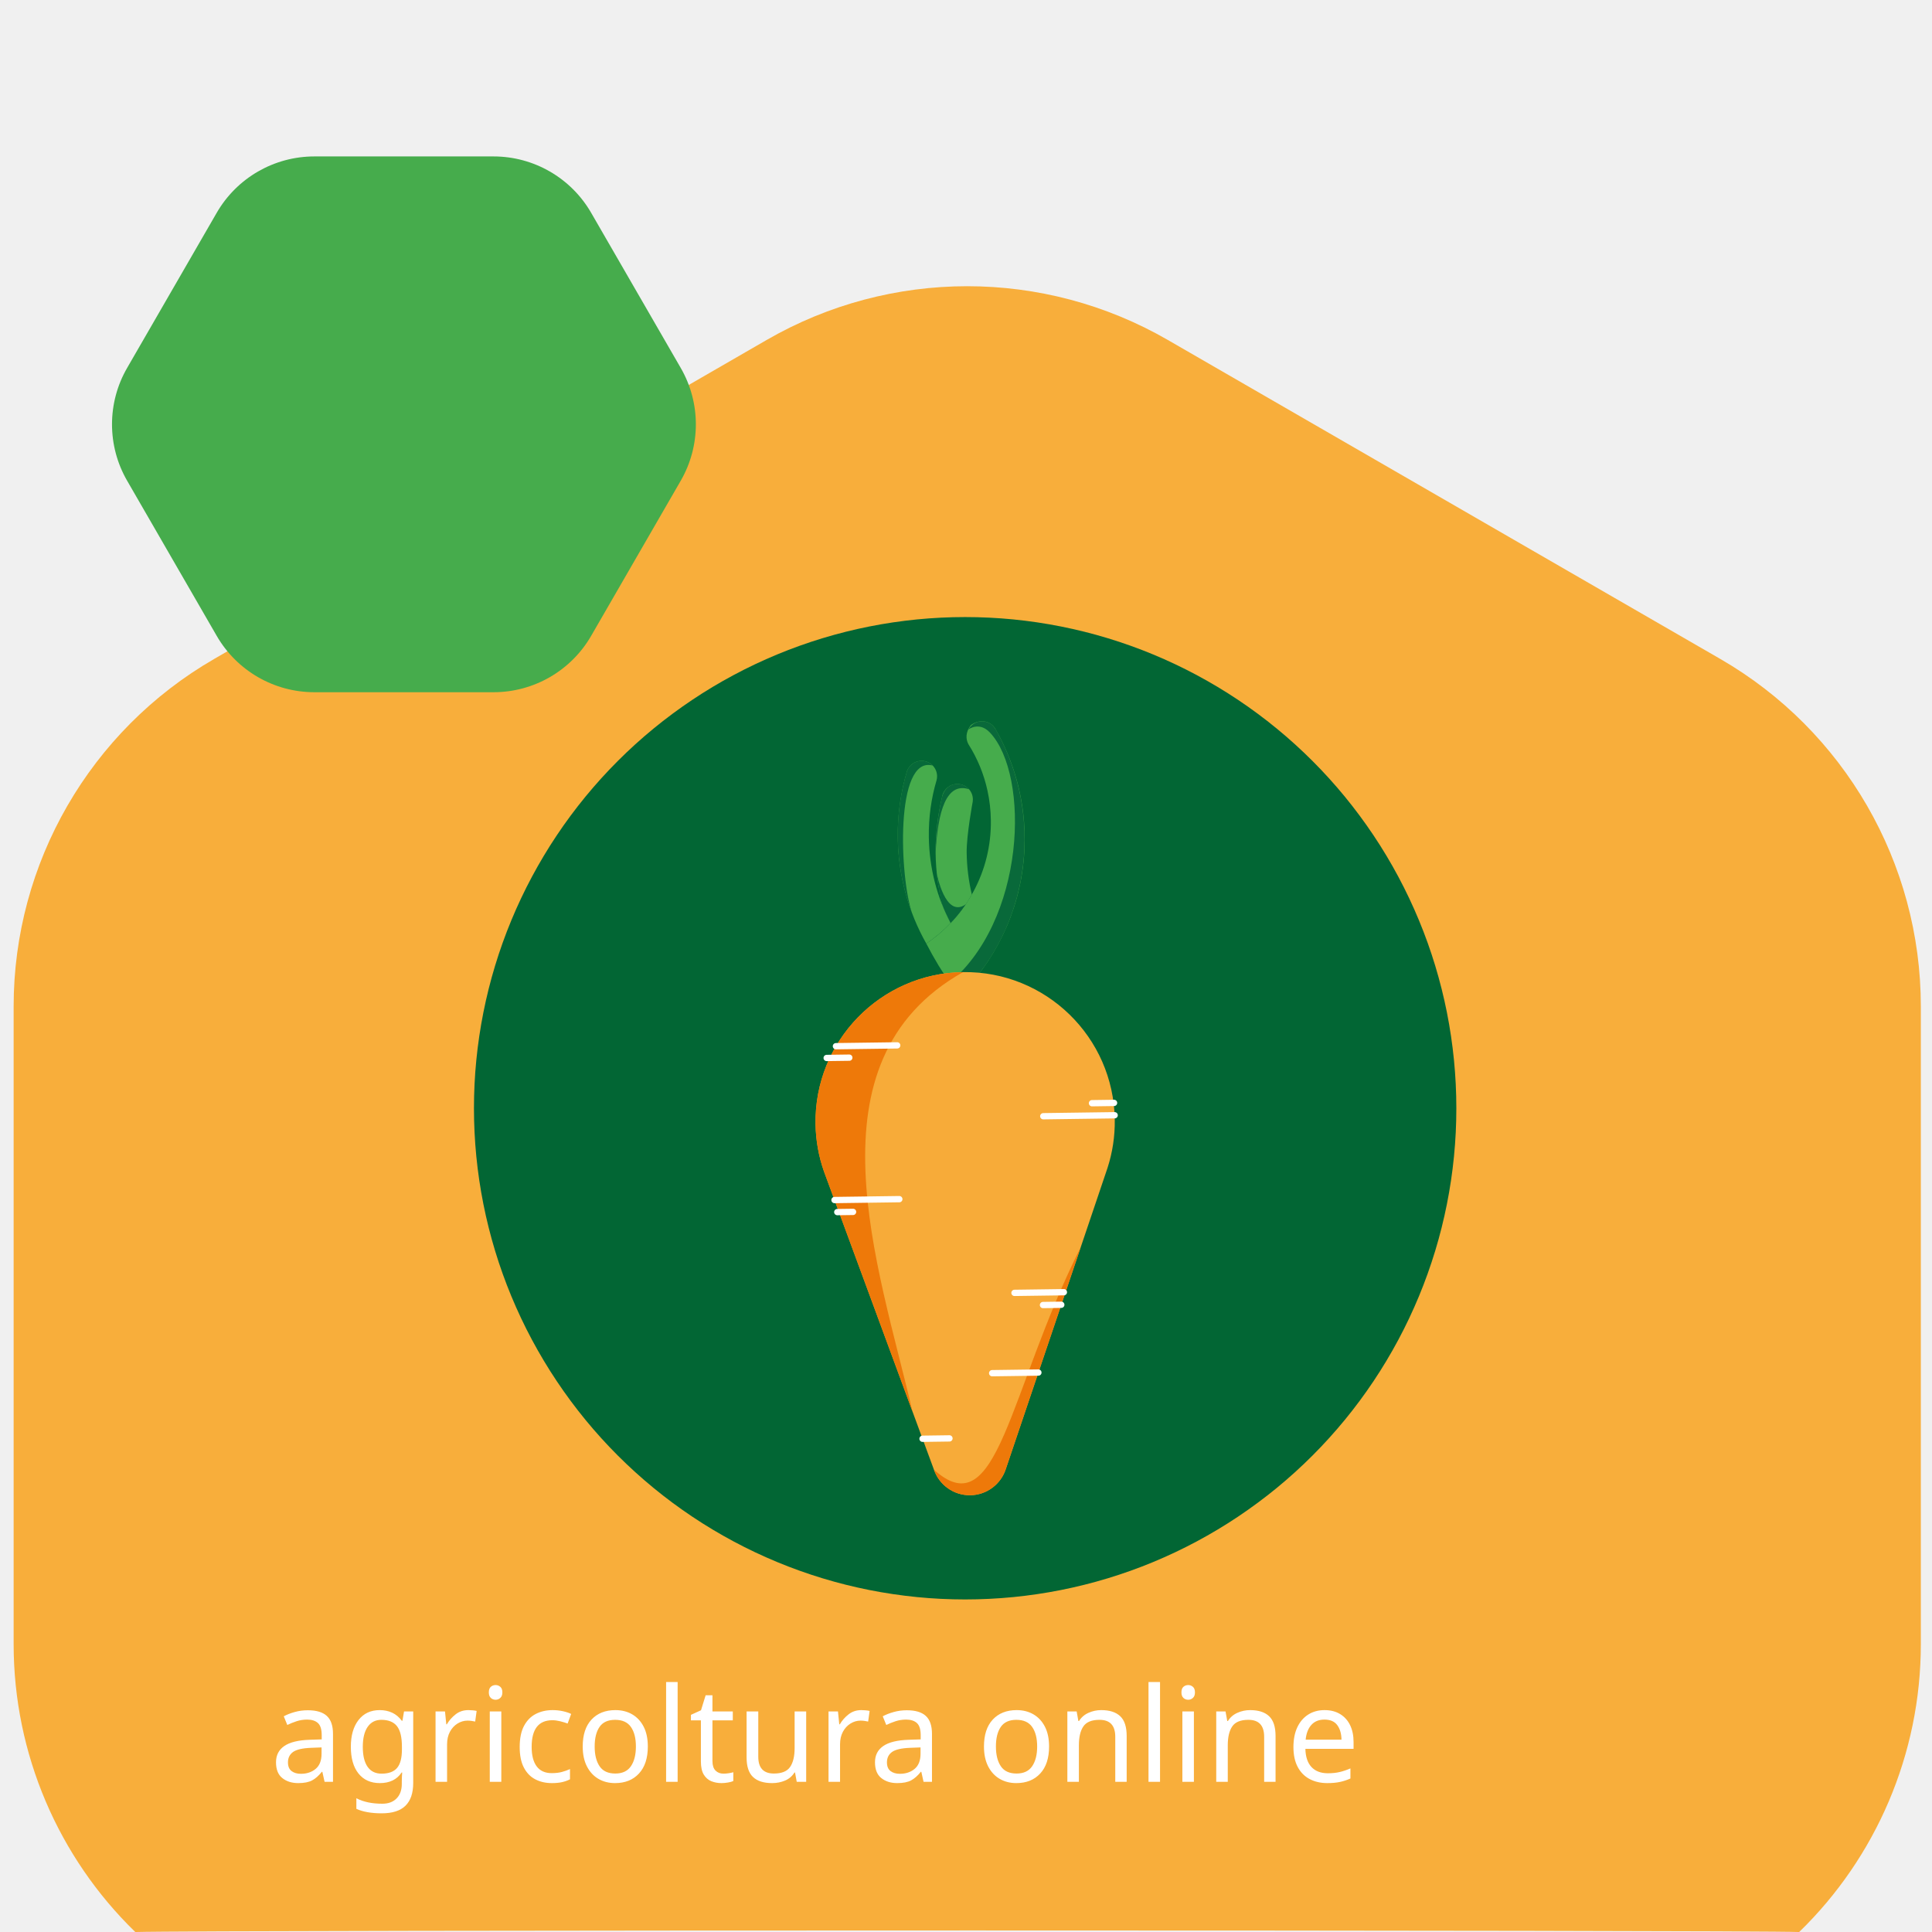
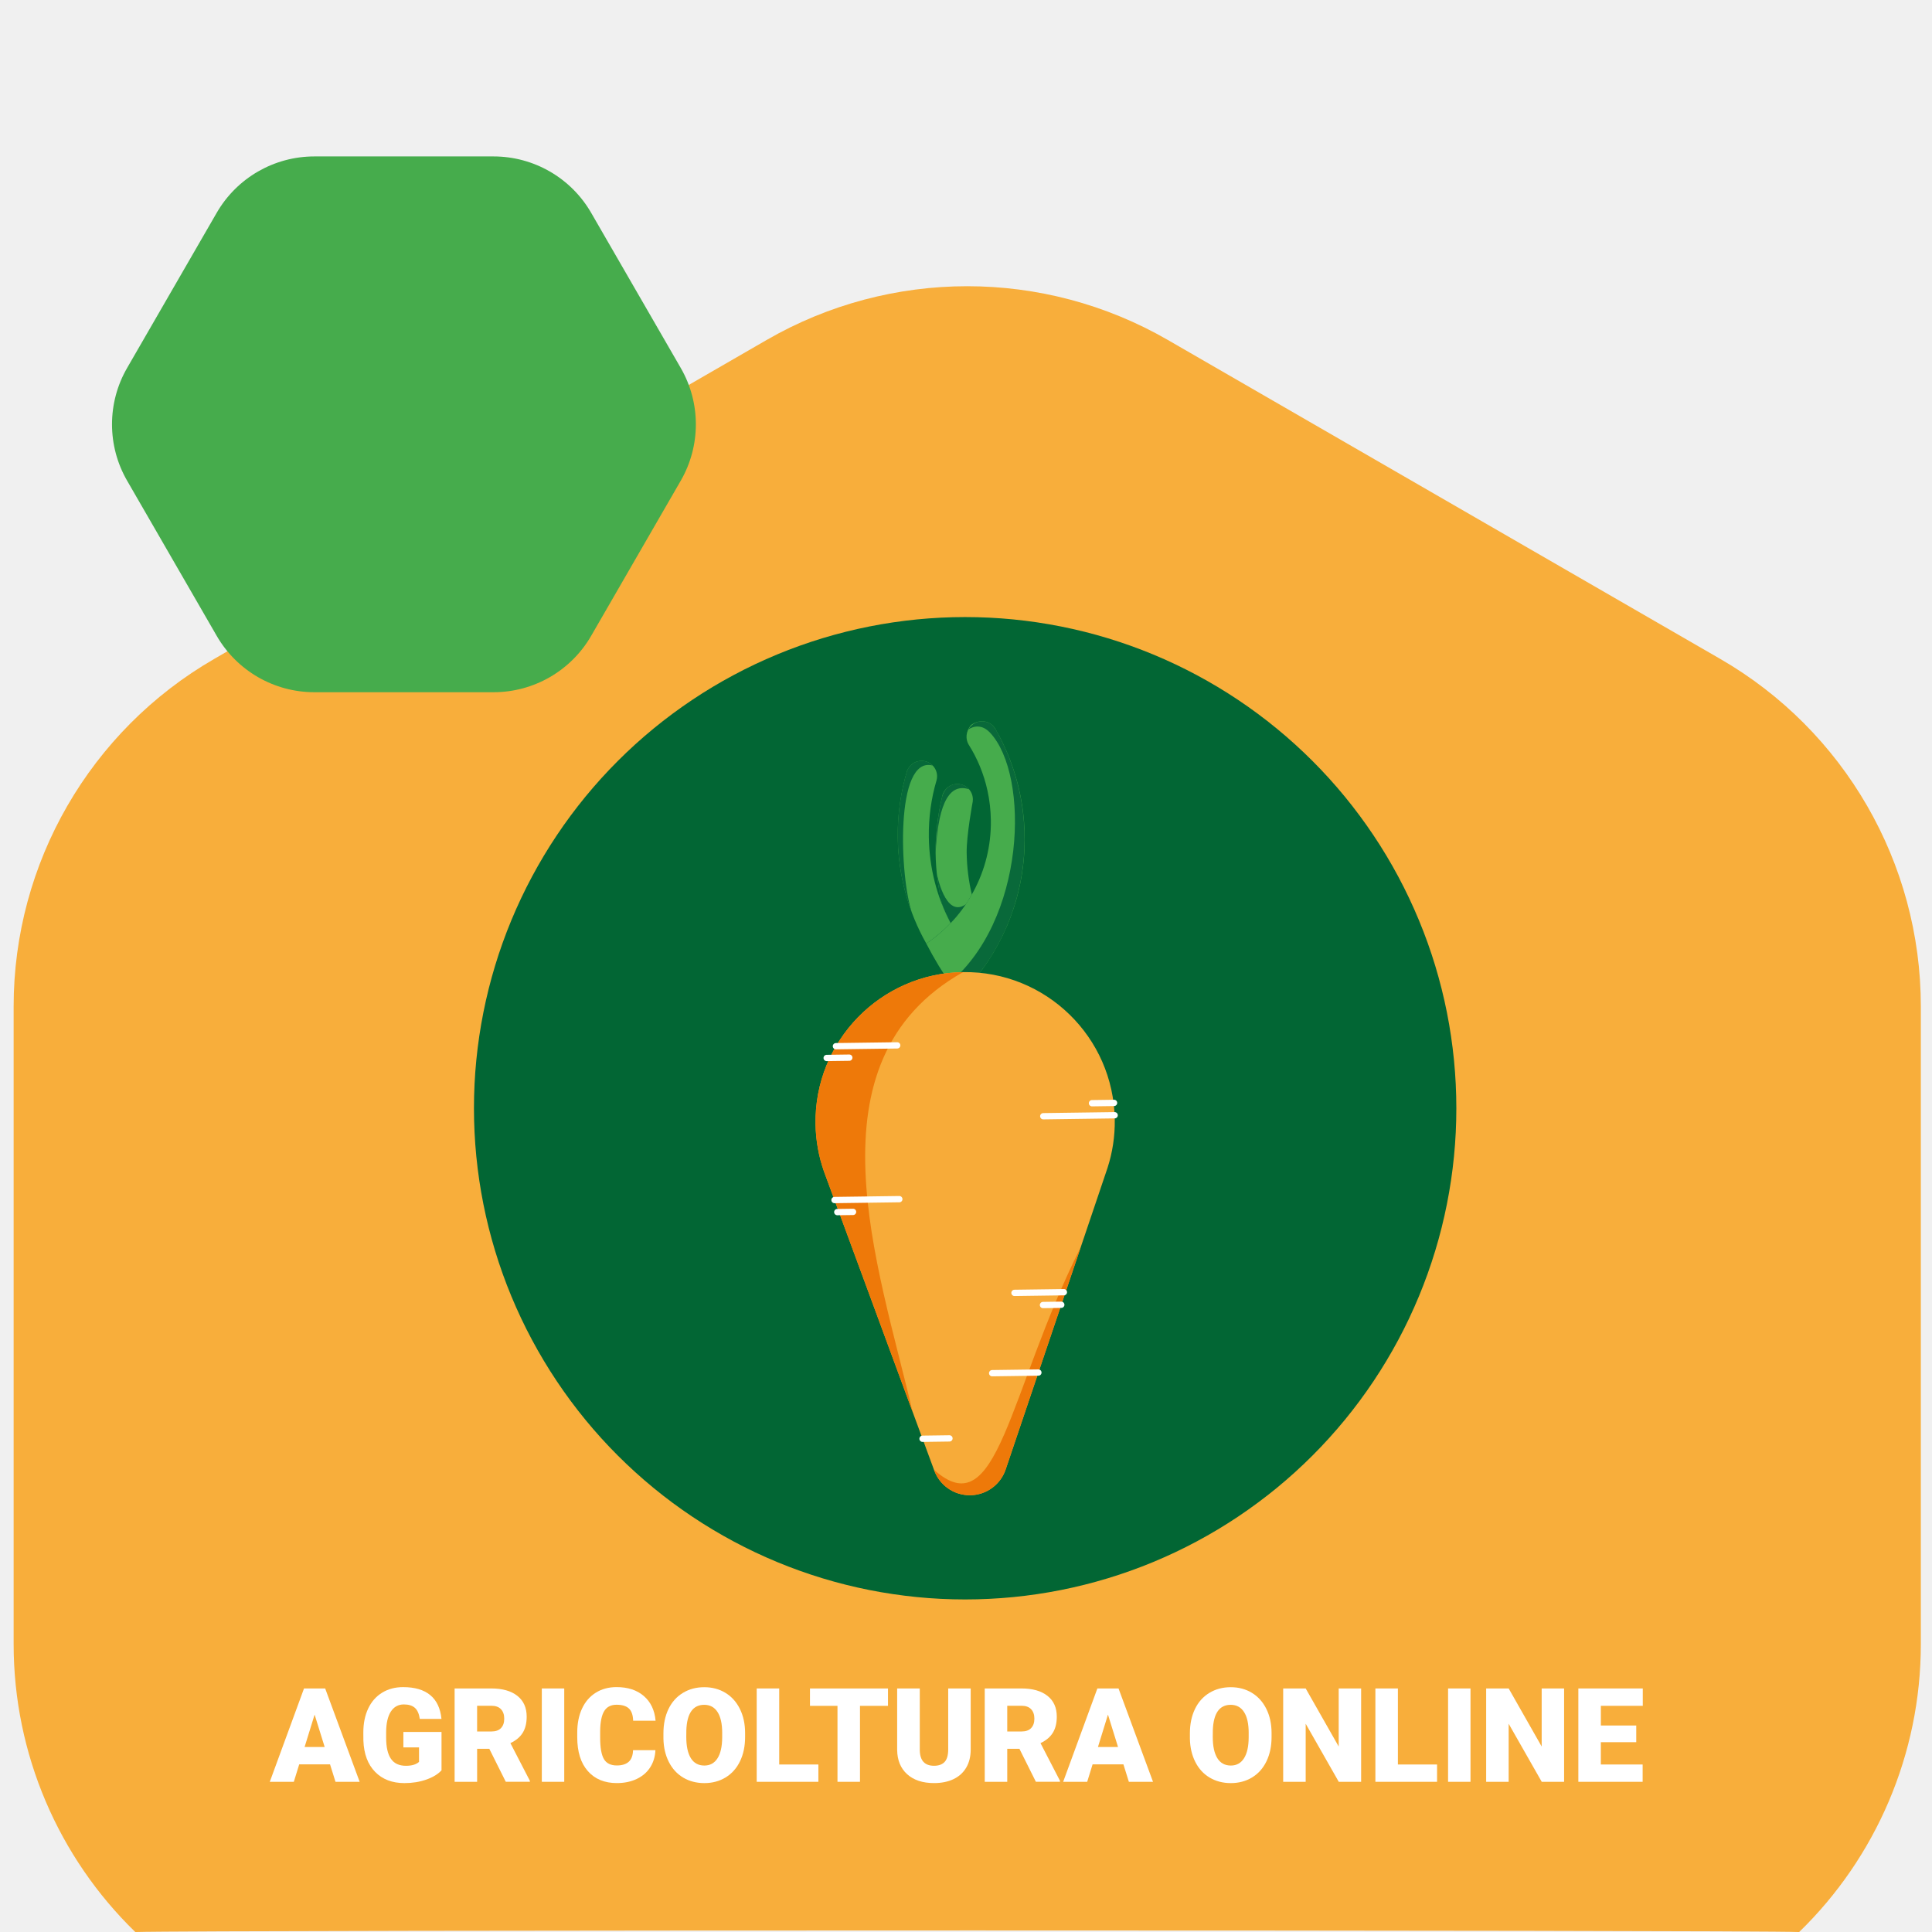
<svg xmlns="http://www.w3.org/2000/svg" version="1.1" id="Livello_1" x="0px" y="0px" viewBox="0 0 1000 1000" style="enable-background:new 0 0 1000 1000;" xml:space="preserve">
  <style type="text/css">
	.st0{fill:#F8AE3B;}
	.st1{fill:#46AC4C;}
- 	.st2{fill:#FFFFFF;}
- 	.st3{font-family:'Roboto-Black';}
- 	.st4{font-size:67.96px;}
- 	.st5{fill:#026634;}
- 	.st6{fill:#09693A;}
- 	.st7{fill:#076939;}
- 	.st8{fill:#F7AB39;}
- 	.st9{fill:#EE7909;}
- 	.st10{fill:none;stroke:#FFFFFF;stroke-width:3.258;stroke-linecap:round;stroke-miterlimit:10;}
+ 	.st2{enable-background:new    ;}
+ 	.st3{fill:#FFFFFF;}
+ 	.st4{fill:#026634;}
+ 	.st5{fill:#09693A;}
+ 	.st6{fill:#076939;}
+ 	.st7{fill:#F7AB39;}
+ 	.st8{fill:#EE7909;}
+ 	.st9{fill:none;stroke:#FFFFFF;stroke-width:3.258;stroke-linecap:round;stroke-miterlimit:10;}
</style>
  <g>
-     <path class="st0" d="M7.06,520.89l0,330.15c0,56.83,23.22,110.36,62.97,148.97c32.77-1.1,836.12-1.1,861.22,0   c39.75-38.61,62.97-92.14,62.97-148.97l0-330.15c0-74.19-39.58-142.75-103.83-179.84L604.48,175.97   c-64.25-37.1-143.41-37.1-207.67,0L110.9,341.04C46.64,378.14,7.06,446.69,7.06,520.89z" />
-     <path class="st1" d="M65.79,248.8l46.38,80.32c10.42,18.05,29.68,29.17,50.53,29.17l92.75,0c20.84,0,40.1-11.12,50.53-29.17   l46.38-80.32c10.42-18.05,10.42-40.29,0-58.34l-46.38-80.32c-10.42-18.05-29.68-29.17-50.53-29.17l-92.75,0   c-20.84,0-40.1,11.12-50.53,29.17l-46.38,80.32C55.37,208.51,55.37,230.75,65.79,248.8z" />
-     <text transform="matrix(1 0 0 1 139.7363 922.2598)" class="st2 st3 st4">agricoltura online</text>
-     <path class="st5" d="M499.56,319.39c-8.33,0-16.63,0.41-24.92,1.22c-8.29,0.82-16.51,2.04-24.68,3.66   c-8.17,1.62-16.23,3.65-24.2,6.06c-7.97,2.42-15.8,5.22-23.49,8.41c-7.69,3.19-15.21,6.74-22.55,10.67   c-7.34,3.92-14.48,8.2-21.4,12.83c-6.92,4.63-13.6,9.58-20.04,14.86c-6.44,5.28-12.6,10.87-18.49,16.76   c-5.89,5.89-11.47,12.05-16.76,18.49c-5.28,6.44-10.24,13.12-14.86,20.04c-4.63,6.92-8.9,14.06-12.83,21.4   c-3.93,7.34-7.48,14.86-10.67,22.55c-3.19,7.69-5.99,15.52-8.41,23.49c-2.42,7.97-4.44,16.04-6.06,24.2   c-1.62,8.17-2.84,16.39-3.66,24.68c-0.82,8.29-1.22,16.59-1.22,24.92s0.41,16.63,1.22,24.92c0.82,8.29,2.04,16.51,3.66,24.68   c1.62,8.17,3.65,16.23,6.06,24.2c2.42,7.97,5.22,15.8,8.41,23.49c3.19,7.69,6.74,15.21,10.67,22.55s8.2,14.48,12.83,21.4   c4.63,6.92,9.58,13.6,14.86,20.04c5.28,6.44,10.87,12.6,16.76,18.49s12.05,11.47,18.49,16.76c6.44,5.28,13.12,10.24,20.04,14.86   c6.92,4.63,14.06,8.9,21.4,12.83c7.34,3.93,14.86,7.48,22.55,10.67c7.69,3.19,15.52,5.99,23.49,8.41   c7.97,2.42,16.04,4.44,24.2,6.06c8.17,1.62,16.39,2.84,24.68,3.66c8.29,0.82,16.59,1.22,24.92,1.22c8.33,0,16.63-0.41,24.92-1.22   c8.29-0.82,16.51-2.04,24.68-3.66c8.17-1.62,16.23-3.65,24.2-6.06c7.97-2.42,15.8-5.22,23.49-8.41   c7.69-3.19,15.21-6.74,22.55-10.67c7.34-3.93,14.48-8.2,21.4-12.83c6.92-4.63,13.6-9.58,20.04-14.86   c6.44-5.28,12.6-10.87,18.49-16.76c5.89-5.89,11.47-12.05,16.76-18.49c5.28-6.44,10.24-13.12,14.86-20.04   c4.63-6.92,8.9-14.06,12.83-21.4c3.93-7.34,7.48-14.86,10.67-22.55c3.19-7.69,5.99-15.52,8.41-23.49   c2.42-7.97,4.44-16.04,6.06-24.2c1.62-8.17,2.85-16.39,3.66-24.68c0.82-8.29,1.22-16.59,1.22-24.92s-0.41-16.63-1.22-24.92   c-0.82-8.29-2.04-16.51-3.66-24.68c-1.62-8.17-3.65-16.23-6.06-24.2c-2.42-7.97-5.22-15.8-8.41-23.49   c-3.19-7.69-6.74-15.21-10.67-22.55c-3.93-7.34-8.2-14.48-12.83-21.4c-4.63-6.92-9.58-13.6-14.86-20.04   c-5.28-6.44-10.87-12.6-16.76-18.49c-5.89-5.89-12.05-11.47-18.49-16.76c-6.44-5.28-13.12-10.24-20.04-14.86   c-6.92-4.63-14.06-8.9-21.4-12.83c-7.34-3.93-14.86-7.48-22.55-10.67c-7.69-3.19-15.52-5.99-23.49-8.41   c-7.97-2.42-16.04-4.44-24.2-6.06c-8.17-1.62-16.39-2.84-24.68-3.66C516.19,319.8,507.88,319.39,499.56,319.39z" />
+     <path class="st0" d="M7.06,520.89v330.15c0,56.83,23.22,110.36,62.97,148.97c32.77-1.1,836.12-1.1,861.22,0   c39.75-38.61,62.97-92.14,62.97-148.97V520.89c0-74.19-39.58-142.75-103.83-179.84L604.48,175.97c-64.25-37.1-143.41-37.1-207.67,0   L110.9,341.04C46.64,378.14,7.06,446.69,7.06,520.89z" />
+     <path class="st1" d="M65.79,248.8l46.38,80.32c10.42,18.05,29.68,29.17,50.53,29.17h92.75c20.84,0,40.1-11.12,50.53-29.17   l46.38-80.32c10.42-18.05,10.42-40.29,0-58.34l-46.38-80.32c-10.42-18.05-29.68-29.17-50.53-29.17H162.7   c-20.84,0-40.1,11.12-50.53,29.17l-46.38,80.32C55.37,208.51,55.37,230.75,65.79,248.8z" />
+     <g class="st2">
+       <path class="st3" d="M170.83,913.23h-15.96l-2.79,9.03h-12.44l17.72-48.32h10.95l17.85,48.32h-12.51L170.83,913.23z     M157.66,904.24h10.39l-5.21-16.76L157.66,904.24z" />
+       <path class="st3" d="M228.54,916.29c-1.79,1.99-4.41,3.59-7.86,4.81c-3.45,1.22-7.23,1.83-11.35,1.83    c-6.33,0-11.38-1.94-15.17-5.81c-3.78-3.87-5.81-9.26-6.07-16.16l-0.03-4.18c0-4.76,0.84-8.91,2.52-12.46    c1.68-3.55,4.09-6.28,7.22-8.2c3.13-1.91,6.75-2.87,10.87-2.87c6.02,0,10.69,1.38,14.02,4.13c3.33,2.75,5.27,6.86,5.82,12.33    h-11.22c-0.4-2.7-1.26-4.62-2.59-5.77c-1.33-1.15-3.21-1.73-5.64-1.73c-2.92,0-5.18,1.24-6.77,3.72    c-1.59,2.48-2.4,6.02-2.42,10.62v2.92c0,4.82,0.82,8.45,2.47,10.87c1.65,2.42,4.24,3.63,7.78,3.63c3.03,0,5.29-0.67,6.77-2.02    v-7.5h-8.1v-8h19.74V916.29z" />
+       <path class="st3" d="M253.26,905.17h-6.3v17.09h-11.65v-48.32h19.01c5.73,0,10.21,1.27,13.44,3.81c3.23,2.54,4.85,6.13,4.85,10.77    c0,3.36-0.68,6.14-2.04,8.35s-3.49,4-6.39,5.37l10.09,19.51v0.5h-12.48L253.26,905.17z M246.95,896.21h7.37    c2.21,0,3.88-0.58,4.99-1.75c1.12-1.17,1.68-2.79,1.68-4.87s-0.56-3.72-1.69-4.91c-1.13-1.19-2.79-1.78-4.98-1.78h-7.37V896.21z" />
+       <path class="st3" d="M292.05,922.26h-11.61v-48.32h11.61V922.26z" />
+       <path class="st3" d="M339.24,905.9c-0.15,3.36-1.06,6.33-2.72,8.91c-1.66,2.58-3.99,4.57-6.99,5.99c-3,1.42-6.42,2.12-10.27,2.12    c-6.35,0-11.35-2.07-15-6.21c-3.65-4.14-5.48-9.98-5.48-17.52v-2.39c0-4.73,0.82-8.88,2.47-12.43s4.02-6.29,7.12-8.23    c3.1-1.94,6.68-2.9,10.75-2.9c5.86,0,10.57,1.54,14.14,4.63c3.56,3.09,5.59,7.34,6.07,12.76h-11.61    c-0.09-2.94-0.83-5.05-2.22-6.34s-3.52-1.92-6.37-1.92c-2.9,0-5.02,1.08-6.37,3.25c-1.35,2.17-2.06,5.63-2.12,10.39v3.42    c0,5.15,0.65,8.84,1.94,11.05c1.29,2.21,3.52,3.32,6.69,3.32c2.68,0,4.72-0.63,6.14-1.89c1.42-1.26,2.17-3.26,2.26-6.01H339.24z" />
+       <path class="st3" d="M385.66,899.1c0,4.71-0.87,8.88-2.62,12.51c-1.75,3.63-4.23,6.42-7.45,8.38c-3.22,1.96-6.89,2.94-11,2.94    s-7.77-0.95-10.95-2.84s-5.67-4.6-7.45-8.11c-1.78-3.52-2.72-7.55-2.8-12.11v-2.72c0-4.73,0.87-8.91,2.6-12.53    c1.74-3.62,4.23-6.41,7.47-8.38c3.24-1.97,6.93-2.95,11.07-2.95c4.09,0,7.74,0.97,10.95,2.92c3.21,1.95,5.7,4.72,7.48,8.31    c1.78,3.59,2.68,7.71,2.7,12.36V899.1z M373.81,897.07c0-4.8-0.8-8.45-2.41-10.93c-1.6-2.49-3.9-3.73-6.89-3.73    c-5.84,0-8.93,4.38-9.26,13.14l-0.03,3.55c0,4.73,0.79,8.37,2.36,10.92c1.57,2.54,3.9,3.82,7,3.82c2.94,0,5.21-1.25,6.8-3.75    c1.59-2.5,2.4-6.09,2.42-10.78V897.07z" />
+       <path class="st3" d="M403.31,913.3h20.28v8.96h-31.92v-48.32h11.65V913.3z" />
+       <path class="st3" d="M459.63,882.94h-14.5v39.32h-11.65v-39.32h-14.24v-8.99h40.38V882.94z" />
+       <path class="st3" d="M502.43,873.94v31.62c0,3.58-0.76,6.69-2.29,9.31c-1.53,2.62-3.72,4.62-6.57,5.99    c-2.85,1.37-6.23,2.06-10.12,2.06c-5.88,0-10.52-1.53-13.9-4.58c-3.38-3.05-5.11-7.23-5.18-12.54v-31.86h11.71v32.09    c0.13,5.29,2.59,7.93,7.37,7.93c2.41,0,4.24-0.66,5.48-1.99s1.86-3.48,1.86-6.47v-31.56H502.43z" />
+       <path class="st3" d="M527.65,905.17h-6.3v17.09H509.7v-48.32h19.01c5.73,0,10.21,1.27,13.44,3.81c3.23,2.54,4.84,6.13,4.84,10.77    c0,3.36-0.68,6.14-2.04,8.35c-1.36,2.21-3.49,4-6.39,5.37l10.09,19.51v0.5h-12.48L527.65,905.17z M521.35,896.21h7.37    c2.21,0,3.88-0.58,4.99-1.75c1.12-1.17,1.68-2.79,1.68-4.87s-0.56-3.72-1.69-4.91c-1.13-1.19-2.79-1.78-4.98-1.78h-7.37V896.21z" />
+       <path class="st3" d="M581.48,913.23h-15.96l-2.79,9.03h-12.44L568,873.94h10.95l17.85,48.32H584.3L581.48,913.23z M568.3,904.24    h10.39l-5.21-16.76L568.3,904.24z" />
+       <path class="st3" d="M658.16,899.1c0,4.71-0.87,8.88-2.62,12.51c-1.75,3.63-4.23,6.42-7.45,8.38c-3.22,1.96-6.89,2.94-11,2.94    c-4.12,0-7.76-0.95-10.95-2.84c-3.19-1.89-5.67-4.6-7.45-8.11c-1.78-3.52-2.72-7.55-2.8-12.11v-2.72c0-4.73,0.87-8.91,2.6-12.53    c1.74-3.62,4.23-6.41,7.47-8.38c3.24-1.97,6.93-2.95,11.07-2.95c4.09,0,7.74,0.97,10.95,2.92s5.7,4.72,7.48,8.31    c1.78,3.59,2.68,7.71,2.7,12.36V899.1z M646.32,897.07c0-4.8-0.8-8.45-2.41-10.93c-1.6-2.49-3.9-3.73-6.89-3.73    c-5.84,0-8.93,4.38-9.26,13.14l-0.03,3.55c0,4.73,0.79,8.37,2.36,10.92c1.57,2.54,3.9,3.82,7,3.82c2.94,0,5.21-1.25,6.8-3.75    c1.59-2.5,2.4-6.09,2.42-10.78V897.07z" />
+       <path class="st3" d="M704.52,922.26h-11.58l-17.12-30.06v30.06h-11.65v-48.32h11.65l17.09,30.06v-30.06h11.61V922.26z" />
+       <path class="st3" d="M723.54,913.3h20.28v8.96h-31.92v-48.32h11.65V913.3z" />
+       <path class="st3" d="M761.13,922.26h-11.61v-48.32h11.61V922.26z" />
+       <path class="st3" d="M809.58,922.26H798l-17.12-30.06v30.06h-11.65v-48.32h11.65l17.09,30.06v-30.06h11.61V922.26z" />
+       <path class="st3" d="M846.91,901.75h-18.32v11.55h21.64v8.96h-33.28v-48.32h33.35v8.99h-21.7v10.19h18.32V901.75z" />
+     </g>
+     <path class="st4" d="M499.56,319.39c-8.33,0-16.63,0.41-24.92,1.22c-8.29,0.82-16.51,2.04-24.68,3.66   c-8.17,1.62-16.23,3.65-24.2,6.06c-7.97,2.42-15.8,5.22-23.49,8.41s-15.21,6.74-22.55,10.67c-7.34,3.92-14.48,8.2-21.4,12.83   c-6.92,4.63-13.6,9.58-20.04,14.86s-12.6,10.87-18.49,16.76c-5.89,5.89-11.47,12.05-16.76,18.49   c-5.28,6.44-10.24,13.12-14.86,20.04c-4.63,6.92-8.9,14.06-12.83,21.4s-7.48,14.86-10.67,22.55s-5.99,15.52-8.41,23.49   c-2.42,7.97-4.44,16.04-6.06,24.2c-1.62,8.17-2.84,16.39-3.66,24.68s-1.22,16.59-1.22,24.92s0.41,16.63,1.22,24.92   c0.82,8.29,2.04,16.51,3.66,24.68c1.62,8.17,3.65,16.23,6.06,24.2c2.42,7.97,5.22,15.8,8.41,23.49s6.74,15.21,10.67,22.55   s8.2,14.48,12.83,21.4c4.63,6.92,9.58,13.6,14.86,20.04s10.87,12.6,16.76,18.49s12.05,11.47,18.49,16.76   c6.44,5.28,13.12,10.24,20.04,14.86c6.92,4.63,14.06,8.9,21.4,12.83s14.86,7.48,22.55,10.67s15.52,5.99,23.49,8.41   s16.04,4.44,24.2,6.06c8.17,1.62,16.39,2.84,24.68,3.66c8.29,0.82,16.59,1.22,24.92,1.22c8.33,0,16.63-0.41,24.92-1.22   c8.29-0.82,16.51-2.04,24.68-3.66s16.23-3.65,24.2-6.06c7.97-2.42,15.8-5.22,23.49-8.41s15.21-6.74,22.55-10.67   c7.34-3.93,14.48-8.2,21.4-12.83c6.92-4.63,13.6-9.58,20.04-14.86c6.44-5.28,12.6-10.87,18.49-16.76s11.47-12.05,16.76-18.49   c5.28-6.44,10.24-13.12,14.86-20.04c4.63-6.92,8.9-14.06,12.83-21.4s7.48-14.86,10.67-22.55s5.99-15.52,8.41-23.49   s4.44-16.04,6.06-24.2c1.62-8.17,2.85-16.39,3.66-24.68c0.82-8.29,1.22-16.59,1.22-24.92s-0.41-16.63-1.22-24.92   c-0.82-8.29-2.04-16.51-3.66-24.68s-3.65-16.23-6.06-24.2c-2.42-7.97-5.22-15.8-8.41-23.49s-6.74-15.21-10.67-22.55   s-8.2-14.48-12.83-21.4c-4.63-6.92-9.58-13.6-14.86-20.04c-5.28-6.44-10.87-12.6-16.76-18.49c-5.89-5.89-12.05-11.47-18.49-16.76   c-6.44-5.28-13.12-10.24-20.04-14.86c-6.92-4.63-14.06-8.9-21.4-12.83s-14.86-7.48-22.55-10.67s-15.52-5.99-23.49-8.41   s-16.04-4.44-24.2-6.06c-8.17-1.62-16.39-2.84-24.68-3.66C516.19,319.8,507.88,319.39,499.56,319.39z" />
    <g>
      <g>
        <path class="st1" d="M503.02,462.98c-1.65-6.94-2.57-14.17-2.67-21.6c-0.13-9.08,3.13-26.45,3.13-26.45     c0.06-0.4,0.08-0.81,0.08-1.23c-0.06-4.43-3.7-7.97-8.13-7.91c-3.95,0.05-7.19,2.95-7.81,6.71c-2.16,9.08-3.49,19.35-3.35,29.1     c0.13,9.46,1.4,18.65,3.68,27.42c1.42,3.57,2.32,5.19,4.06,8.77C492,477.79,498.36,471.49,503.02,462.98z" />
-         <path class="st1" d="M479.45,488.39c20.47-13.79,33.79-37.31,33.42-63.83c-0.07-5.25-0.67-10.36-1.74-15.29     c-1.88-8.65-5.24-16.74-9.84-24l-0.02-0.03c-1.51-2.73-1.48-6.43,1.28-9.96c5.19-3.61,10.61-1.81,12.78,2.22l0.03,0.06     c9.26,16.29,14.74,35,15.02,55.06c0.41,29.46-10.31,56.49-28.26,77.08h0l-9.68,0.13C487.86,503.46,483.54,496.28,479.45,488.39z" />
-         <path class="st6" d="M501.55,408.52c-3.17-4.02-11.7-4.4-13.94,3.99c-2.26,9.41-3.31,19.36-3.35,29.1     C485.39,419.82,489.87,404.69,501.55,408.52z" />
-         <path class="st6" d="M499.91,468.05c-10.74,7.66-15.06-16.12-15.06-16.12c2.25,18.16,3.08,17.09,7.14,25.86     C493.52,476.33,497,472.37,499.91,468.05z" />
-         <path class="st6" d="M501.21,377.61c2.57-4.38,7.47-5.27,11.16-3.18c1.76,1,2.93,2.79,4.03,4.99     c23.4,43.06,16.49,95.74-14.46,130.37l-0.79,0.01l-11.09,0.07c41.13-32.7,43.09-108.68,22.34-130.68     C506.76,373.2,501.21,377.61,501.21,377.61z" />
+         <path class="st1" d="M479.45,488.39c20.47-13.79,33.79-37.31,33.42-63.83c-0.07-5.25-0.67-10.36-1.74-15.29     c-1.88-8.65-5.24-16.74-9.84-24l-0.02-0.03c-1.51-2.73-1.48-6.43,1.28-9.96c5.19-3.61,10.61-1.81,12.78,2.22l0.03,0.06     c9.26,16.29,14.74,35,15.02,55.06c0.41,29.46-10.31,56.49-28.26,77.08l0,0l-9.68,0.13C487.86,503.46,483.54,496.28,479.45,488.39     z" />
+         <path class="st5" d="M501.55,408.52c-3.17-4.02-11.7-4.4-13.94,3.99c-2.26,9.41-3.31,19.36-3.35,29.1     C485.39,419.82,489.87,404.69,501.55,408.52z" />
+         <path class="st5" d="M499.91,468.05c-10.74,7.66-15.06-16.12-15.06-16.12c2.25,18.16,3.08,17.09,7.14,25.86     C493.52,476.33,497,472.37,499.91,468.05z" />
+         <path class="st5" d="M501.21,377.61c2.57-4.38,7.47-5.27,11.16-3.18c1.76,1,2.93,2.79,4.03,4.99     c23.4,43.06,16.49,95.74-14.46,130.37l-0.79,0.01l-11.09,0.07c41.13-32.7,43.09-108.68,22.34-130.68     C506.76,373.2,501.21,377.61,501.21,377.61z" />
        <path class="st1" d="M492,477.79c-6.98-13.31-11.02-28.43-11.24-44.49c-0.14-10.18,1.22-20,3.96-29.28l0.02-0.06     c0.2-0.71,0.3-1.47,0.29-2.25c-0.06-4.43-3.7-7.97-8.13-7.91c-3.43,0.05-6.33,2.24-7.43,5.29c-3.24,10.89-4.95,22.48-4.79,34.44     c0.27,19.95,5.62,38.64,14.78,54.87C484.19,485.17,488.37,481.63,492,477.79" />
-         <path class="st7" d="M482.76,396.24c-1.48-1.53-3.57-2.47-5.87-2.44c-3.43,0.05-6.33,2.24-7.43,5.29     c-3.24,10.89-4.95,22.48-4.79,34.44c0.19,13.88,2.83,27.15,7.51,39.41C465.6,454.35,463.15,390.97,482.76,396.24z" />
+         <path class="st6" d="M482.76,396.24c-1.48-1.53-3.57-2.47-5.87-2.44c-3.43,0.05-6.33,2.24-7.43,5.29     c-3.24,10.89-4.95,22.48-4.79,34.44c0.19,13.88,2.83,27.15,7.51,39.41C465.6,454.35,463.15,390.97,482.76,396.24z" />
      </g>
      <g>
-         <path class="st8" d="M498.49,503.16c42.77-0.59,77.92,33.61,78.51,76.38c0.12,8.69-1.2,17.06-3.73,24.9l-52.62,155.79     c-2.48,7.84-9.76,13.58-18.43,13.7c-8.68,0.12-16.11-5.41-18.8-13.19l-56.89-154.29c-2.75-7.76-4.29-16.09-4.41-24.78     C421.52,538.9,455.72,503.75,498.49,503.16z" />
-         <path class="st9" d="M559.4,645.51l-38.75,114.72c-2.48,7.84-9.76,13.58-18.43,13.7c-8.68,0.12-16.11-5.41-18.8-13.19     C516.71,790.57,521.65,720.82,559.4,645.51z" />
-         <path class="st9" d="M498.49,503.16c-82.2,46.27-43.88,151.7-26.15,227.55l-45.82-124.26c-2.75-7.76-4.29-16.09-4.41-24.78     C421.52,538.9,455.72,503.75,498.49,503.16z" />
-         <line class="st10" x1="576.94" y1="577.25" x2="539.99" y2="577.76" />
-         <line class="st10" x1="576.63" y1="570.86" x2="565.21" y2="571.02" />
-         <line class="st10" x1="431.94" y1="621.14" x2="465.49" y2="620.68" />
-         <line class="st10" x1="433.37" y1="627.38" x2="441.54" y2="627.27" />
-         <line class="st10" x1="550.66" y1="668.84" x2="525.09" y2="669.19" />
-         <line class="st10" x1="537.47" y1="710.43" x2="513.54" y2="710.76" />
-         <line class="st10" x1="432.68" y1="541.51" x2="464.39" y2="541.08" />
-         <line class="st10" x1="427.88" y1="547.6" x2="439.6" y2="547.44" />
-         <line class="st10" x1="477.51" y1="744.7" x2="491.44" y2="744.51" />
-         <line class="st10" x1="549.32" y1="675.34" x2="539.85" y2="675.48" />
+         <path class="st7" d="M498.49,503.16c42.77-0.59,77.92,33.61,78.51,76.38c0.12,8.69-1.2,17.06-3.73,24.9l-52.62,155.79     c-2.48,7.84-9.76,13.58-18.43,13.7c-8.68,0.12-16.11-5.41-18.8-13.19l-56.89-154.29c-2.75-7.76-4.29-16.09-4.41-24.78     C421.52,538.9,455.72,503.75,498.49,503.16z" />
+         <path class="st8" d="M559.4,645.51l-38.75,114.72c-2.48,7.84-9.76,13.58-18.43,13.7c-8.68,0.12-16.11-5.41-18.8-13.19     C516.71,790.57,521.65,720.82,559.4,645.51z" />
+         <path class="st8" d="M498.49,503.16c-82.2,46.27-43.88,151.7-26.15,227.55l-45.82-124.26c-2.75-7.76-4.29-16.09-4.41-24.78     C421.52,538.9,455.72,503.75,498.49,503.16z" />
+         <line class="st9" x1="576.94" y1="577.25" x2="539.99" y2="577.76" />
+         <line class="st9" x1="576.63" y1="570.86" x2="565.21" y2="571.02" />
+         <line class="st9" x1="431.94" y1="621.14" x2="465.49" y2="620.68" />
+         <line class="st9" x1="433.37" y1="627.38" x2="441.54" y2="627.27" />
+         <line class="st9" x1="550.66" y1="668.84" x2="525.09" y2="669.19" />
+         <line class="st9" x1="537.47" y1="710.43" x2="513.54" y2="710.76" />
+         <line class="st9" x1="432.68" y1="541.51" x2="464.39" y2="541.08" />
+         <line class="st9" x1="427.88" y1="547.6" x2="439.6" y2="547.44" />
+         <line class="st9" x1="477.51" y1="744.7" x2="491.44" y2="744.51" />
+         <line class="st9" x1="549.32" y1="675.34" x2="539.85" y2="675.48" />
      </g>
    </g>
  </g>
</svg>
